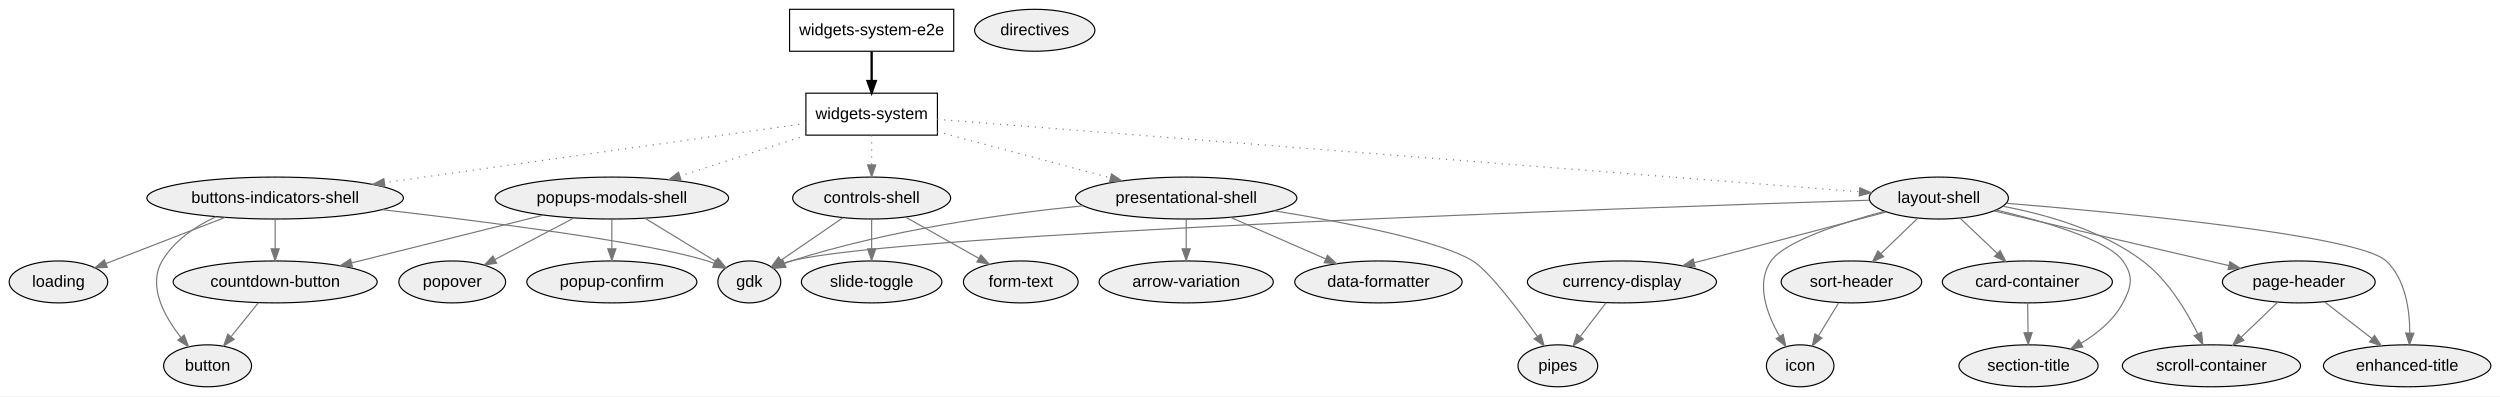
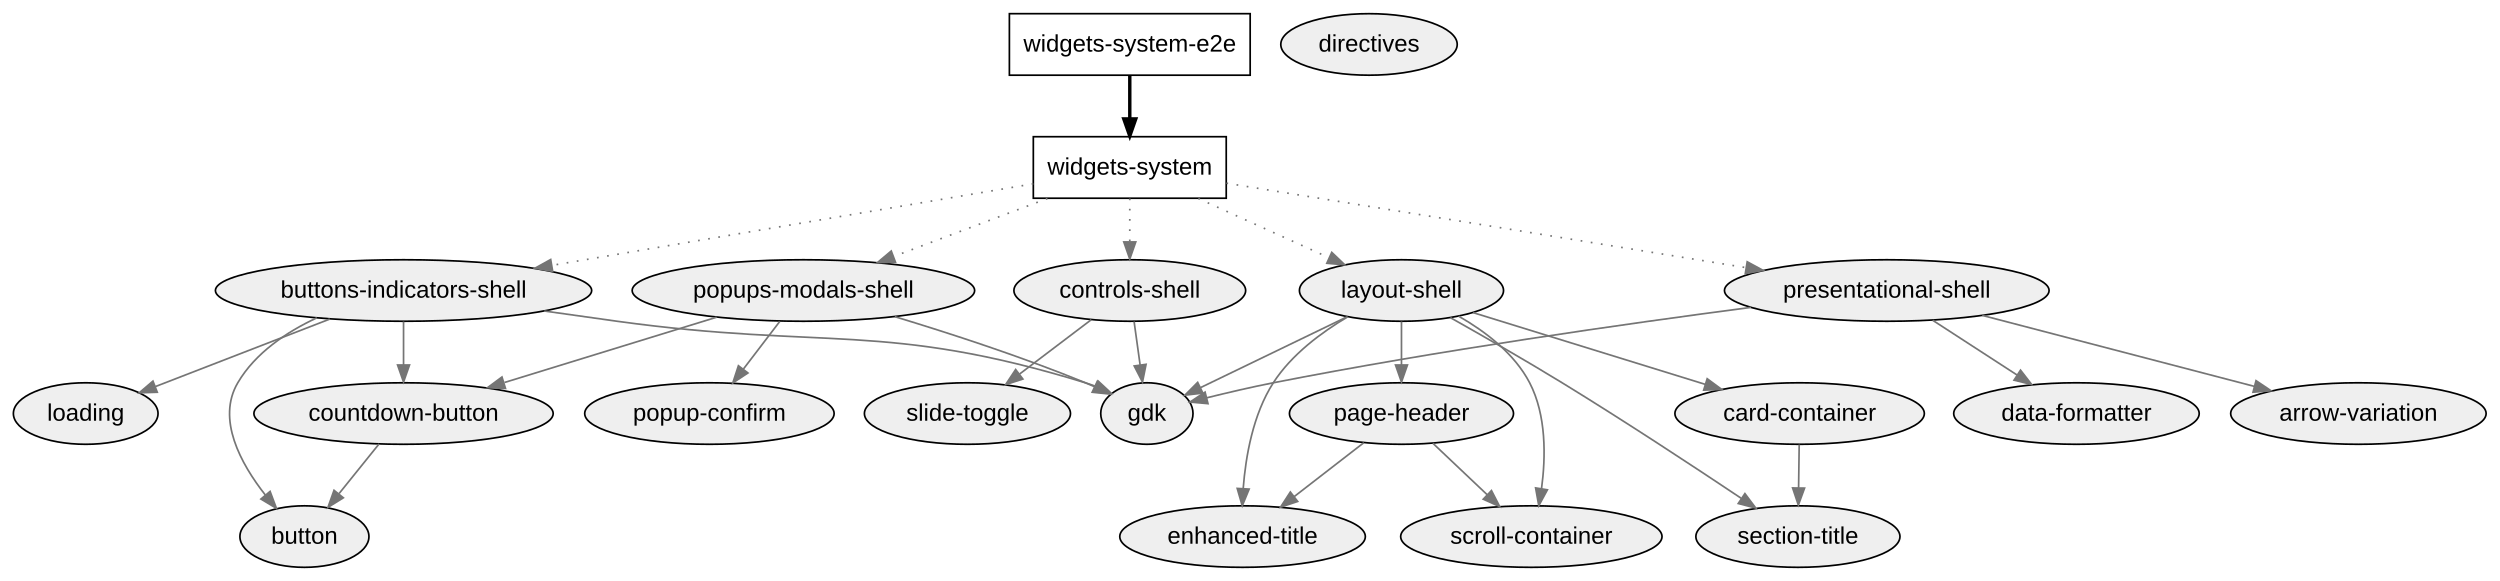
- <svg xmlns="http://www.w3.org/2000/svg" width="2146pt" height="340pt" viewBox="0.00 0.00 2145.83 339.98">
+ <svg xmlns="http://www.w3.org/2000/svg" width="1463pt" height="340pt" viewBox="0.00 0.00 1463.02 339.98">
  <g id="graph0" class="graph" transform="scale(1 1) rotate(0) translate(7.992 331.992)">
-     <polygon fill="#ffffff" stroke="transparent" points="-7.992,7.992 -7.992,-331.992 2137.835,-331.992 2137.835,7.992 -7.992,7.992" />
+     <polygon fill="#ffffff" stroke="transparent" points="-7.992,7.992 -7.992,-331.992 1455.03,-331.992 1455.03,7.992 -7.992,7.992" />
    <g id="node1" class="node">
-       <ellipse fill="#efefef" stroke="#000000" cx="1010.164" cy="-90" rx="74.75" ry="18" />
-       <text text-anchor="middle" x="1010.164" y="-85.8" font-family="Arial" font-size="14.00" fill="#000000">arrow-variation</text>
+       <ellipse fill="#efefef" stroke="#000000" cx="1372.164" cy="-90" rx="74.75" ry="18" />
+       <text text-anchor="middle" x="1372.164" y="-85.8" font-family="Arial" font-size="14.00" fill="#000000">arrow-variation</text>
    </g>
    <g id="node2" class="node">
      <ellipse fill="#efefef" stroke="#000000" cx="170.164" cy="-18" rx="37.754" ry="18" />
      <text text-anchor="middle" x="170.164" y="-13.8" font-family="Arial" font-size="14.00" fill="#000000">button</text>
    </g>
    <g id="node3" class="node">
      <ellipse fill="#efefef" stroke="#000000" cx="228.164" cy="-162" rx="110.101" ry="18" />
      <text text-anchor="middle" x="228.164" y="-157.8" font-family="Arial" font-size="14.00" fill="#000000">buttons-indicators-shell</text>
    </g>
    <g id="edge2" class="edge">
      <path fill="none" stroke="#757575" d="M177.436,-146.011C159.58,-137.666 141.419,-125.447 131.164,-108 118.686,-86.772 132.747,-60.81 147.348,-42.235" />
      <polygon fill="#757575" stroke="#757575" points="150.069,-44.437 153.781,-34.514 144.691,-39.956 150.069,-44.437" />
    </g>
    <g id="node4" class="node">
-       <ellipse fill="#efefef" stroke="#000000" cx="635.164" cy="-90" rx="27" ry="18" />
-       <text text-anchor="middle" x="635.164" y="-85.8" font-family="Arial" font-size="14.00" fill="#000000">gdk</text>
+       <ellipse fill="#efefef" stroke="#000000" cx="663.164" cy="-90" rx="27" ry="18" />
+       <text text-anchor="middle" x="663.164" y="-85.8" font-family="Arial" font-size="14.00" fill="#000000">gdk</text>
    </g>
    <g id="edge1" class="edge">
-       <path fill="none" stroke="#757575" d="M320.29,-151.989C412.82,-141.325 548.706,-123.835 599.164,-108 601.064,-107.404 602.987,-106.717 604.905,-105.968" />
-       <polygon fill="#757575" stroke="#757575" points="606.572,-109.058 614.314,-101.824 603.751,-102.651 606.572,-109.058" />
+       <path fill="none" stroke="#757575" d="M310.51,-149.994C324.73,-147.964 339.371,-145.899 353.164,-144 474.84,-127.247 509.722,-143.962 627.164,-108 629.068,-107.417 630.994,-106.741 632.914,-105.999" />
+       <polygon fill="#757575" stroke="#757575" points="634.573,-109.094 642.33,-101.876 631.765,-102.681 634.573,-109.094" />
    </g>
    <g id="node5" class="node">
      <ellipse fill="#efefef" stroke="#000000" cx="228.164" cy="-90" rx="87.571" ry="18" />
      <text text-anchor="middle" x="228.164" y="-85.8" font-family="Arial" font-size="14.00" fill="#000000">countdown-button</text>
    </g>
    <g id="edge3" class="edge">
      <path fill="none" stroke="#757575" d="M228.164,-143.831C228.164,-136.131 228.164,-126.974 228.164,-118.417" />
      <polygon fill="#757575" stroke="#757575" points="231.664,-118.413 228.164,-108.413 224.664,-118.413 231.664,-118.413" />
    </g>
    <g id="node6" class="node">
      <ellipse fill="#efefef" stroke="#000000" cx="42.164" cy="-90" rx="42.328" ry="18" />
      <text text-anchor="middle" x="42.164" y="-85.8" font-family="Arial" font-size="14.00" fill="#000000">loading</text>
    </g>
    <g id="edge4" class="edge">
      <path fill="none" stroke="#757575" d="M185.024,-145.301C154.23,-133.381 113.081,-117.452 82.856,-105.752" />
      <polygon fill="#757575" stroke="#757575" points="84.043,-102.458 73.453,-102.112 81.516,-108.986 84.043,-102.458" />
    </g>
-     <g id="edge9" class="edge">
+     <g id="edge8" class="edge">
      <path fill="none" stroke="#757575" d="M213.827,-72.202C206.769,-63.442 198.14,-52.729 190.422,-43.148" />
      <polygon fill="#757575" stroke="#757575" points="192.935,-40.689 183.936,-35.097 187.484,-45.081 192.935,-40.689" />
    </g>
    <g id="node7" class="node">
-       <ellipse fill="#efefef" stroke="#000000" cx="1732.164" cy="-90" rx="72.986" ry="18" />
-       <text text-anchor="middle" x="1732.164" y="-85.8" font-family="Arial" font-size="14.00" fill="#000000">card-container</text>
+       <ellipse fill="#efefef" stroke="#000000" cx="1045.164" cy="-90" rx="72.986" ry="18" />
+       <text text-anchor="middle" x="1045.164" y="-85.8" font-family="Arial" font-size="14.00" fill="#000000">card-container</text>
    </g>
    <g id="node8" class="node">
-       <ellipse fill="#efefef" stroke="#000000" cx="1733.164" cy="-18" rx="59.722" ry="18" />
-       <text text-anchor="middle" x="1733.164" y="-13.8" font-family="Arial" font-size="14.00" fill="#000000">section-title</text>
+       <ellipse fill="#efefef" stroke="#000000" cx="1044.164" cy="-18" rx="59.722" ry="18" />
+       <text text-anchor="middle" x="1044.164" y="-13.8" font-family="Arial" font-size="14.00" fill="#000000">section-title</text>
    </g>
    <g id="edge5" class="edge">
-       <path fill="none" stroke="#757575" d="M1732.416,-71.831C1732.523,-64.131 1732.65,-54.974 1732.769,-46.417" />
-       <polygon fill="#757575" stroke="#757575" points="1736.269,-46.461 1732.908,-36.413 1729.269,-46.364 1736.269,-46.461" />
+       <path fill="none" stroke="#757575" d="M1044.911,-71.831C1044.804,-64.131 1044.677,-54.974 1044.558,-46.417" />
+       <polygon fill="#757575" stroke="#757575" points="1048.058,-46.364 1044.419,-36.413 1041.059,-46.461 1048.058,-46.364" />
    </g>
    <g id="node9" class="node">
-       <ellipse fill="#efefef" stroke="#000000" cx="740.164" cy="-162" rx="67.811" ry="18" />
-       <text text-anchor="middle" x="740.164" y="-157.8" font-family="Arial" font-size="14.00" fill="#000000">controls-shell</text>
+       <ellipse fill="#efefef" stroke="#000000" cx="653.164" cy="-162" rx="67.811" ry="18" />
+       <text text-anchor="middle" x="653.164" y="-157.8" font-family="Arial" font-size="14.00" fill="#000000">controls-shell</text>
    </g>
    <g id="edge6" class="edge">
-       <path fill="none" stroke="#757575" d="M715.546,-145.119C699.691,-134.248 679.058,-120.099 662.665,-108.858" />
-       <polygon fill="#757575" stroke="#757575" points="664.279,-105.721 654.052,-102.952 660.32,-111.494 664.279,-105.721" />
+       <path fill="none" stroke="#757575" d="M655.687,-143.831C656.757,-136.131 658.028,-126.974 659.217,-118.417" />
+       <polygon fill="#757575" stroke="#757575" points="662.697,-118.8 660.606,-108.413 655.764,-117.837 662.697,-118.8" />
    </g>
    <g id="node10" class="node">
-       <ellipse fill="#efefef" stroke="#000000" cx="740.164" cy="-90" rx="60.304" ry="18" />
-       <text text-anchor="middle" x="740.164" y="-85.8" font-family="Arial" font-size="14.00" fill="#000000">slide-toggle</text>
+       <ellipse fill="#efefef" stroke="#000000" cx="558.164" cy="-90" rx="60.304" ry="18" />
+       <text text-anchor="middle" x="558.164" y="-85.8" font-family="Arial" font-size="14.00" fill="#000000">slide-toggle</text>
    </g>
    <g id="edge7" class="edge">
-       <path fill="none" stroke="#757575" d="M740.164,-143.831C740.164,-136.131 740.164,-126.974 740.164,-118.417" />
-       <polygon fill="#757575" stroke="#757575" points="743.664,-118.413 740.164,-108.413 736.664,-118.413 743.664,-118.413" />
+       <path fill="none" stroke="#757575" d="M630.65,-144.937C618.109,-135.432 602.32,-123.466 588.681,-113.129" />
+       <polygon fill="#757575" stroke="#757575" points="590.6,-110.191 580.516,-106.941 586.371,-115.77 590.6,-110.191" />
    </g>
    <g id="node11" class="node">
-       <ellipse fill="#efefef" stroke="#000000" cx="868.164" cy="-90" rx="49.251" ry="18" />
-       <text text-anchor="middle" x="868.164" y="-85.8" font-family="Arial" font-size="14.00" fill="#000000">form-text</text>
-     </g>
-     <g id="edge8" class="edge">
-       <path fill="none" stroke="#757575" d="M769.209,-145.662C787.886,-135.156 812.293,-121.427 832.194,-110.233" />
-       <polygon fill="#757575" stroke="#757575" points="833.984,-113.242 840.984,-105.289 830.552,-107.141 833.984,-113.242" />
+       <ellipse fill="#efefef" stroke="#000000" cx="1207.164" cy="-90" rx="71.838" ry="18" />
+       <text text-anchor="middle" x="1207.164" y="-85.8" font-family="Arial" font-size="14.00" fill="#000000">data-formatter</text>
    </g>
    <g id="node12" class="node">
-       <ellipse fill="#efefef" stroke="#000000" cx="1384.164" cy="-90" rx="81.138" ry="18" />
-       <text text-anchor="middle" x="1384.164" y="-85.8" font-family="Arial" font-size="14.00" fill="#000000">currency-display</text>
+       <ellipse fill="#efefef" stroke="#000000" cx="793.164" cy="-306" rx="51.623" ry="18" />
+       <text text-anchor="middle" x="793.164" y="-301.8" font-family="Arial" font-size="14.00" fill="#000000">directives</text>
    </g>
    <g id="node13" class="node">
-       <ellipse fill="#efefef" stroke="#000000" cx="1329.164" cy="-18" rx="34.226" ry="18" />
-       <text text-anchor="middle" x="1329.164" y="-13.8" font-family="Arial" font-size="14.00" fill="#000000">pipes</text>
+       <ellipse fill="#efefef" stroke="#000000" cx="719.164" cy="-18" rx="71.859" ry="18" />
+       <text text-anchor="middle" x="719.164" y="-13.8" font-family="Arial" font-size="14.00" fill="#000000">enhanced-title</text>
+     </g>
+     <g id="node14" class="node">
+       <ellipse fill="#efefef" stroke="#000000" cx="812.164" cy="-162" rx="59.724" ry="18" />
+       <text text-anchor="middle" x="812.164" y="-157.8" font-family="Arial" font-size="14.00" fill="#000000">layout-shell</text>
+     </g>
+     <g id="edge9" class="edge">
+       <path fill="none" stroke="#757575" d="M780.199,-146.554C754.875,-134.317 719.688,-117.314 694.522,-105.153" />
+       <polygon fill="#757575" stroke="#757575" points="695.936,-101.949 685.409,-100.749 692.89,-108.252 695.936,-101.949" />
    </g>
    <g id="edge10" class="edge">
-       <path fill="none" stroke="#757575" d="M1370.568,-72.202C1363.876,-63.442 1355.693,-52.729 1348.374,-43.148" />
-       <polygon fill="#757575" stroke="#757575" points="1351.076,-40.919 1342.224,-35.097 1345.513,-45.169 1351.076,-40.919" />
-     </g>
-     <g id="node14" class="node">
-       <ellipse fill="#efefef" stroke="#000000" cx="1175.164" cy="-90" rx="71.838" ry="18" />
-       <text text-anchor="middle" x="1175.164" y="-85.8" font-family="Arial" font-size="14.00" fill="#000000">data-formatter</text>
+       <path fill="none" stroke="#757575" d="M854.089,-149.045C892.054,-137.313 948.249,-119.948 989.878,-107.084" />
+       <polygon fill="#757575" stroke="#757575" points="991.071,-110.379 999.592,-104.082 989.005,-103.691 991.071,-110.379" />
+     </g>
+     <g id="edge13" class="edge">
+       <path fill="none" stroke="#757575" d="M840.792,-146.108C859.543,-135.564 884.499,-121.273 906.164,-108 942.477,-85.753 983.229,-58.941 1010.975,-40.399" />
+       <polygon fill="#757575" stroke="#757575" points="1013.143,-43.159 1019.504,-34.686 1009.247,-37.343 1013.143,-43.159" />
+     </g>
+     <g id="edge11" class="edge">
+       <path fill="none" stroke="#757575" d="M780.74,-146.631C765.291,-137.493 747.761,-124.458 737.164,-108 725.282,-89.547 720.975,-64.898 719.532,-46.062" />
+       <polygon fill="#757575" stroke="#757575" points="723.023,-45.799 718.985,-36.003 716.033,-46.178 723.023,-45.799" />
    </g>
    <g id="node15" class="node">
-       <ellipse fill="#efefef" stroke="#000000" cx="880.164" cy="-306" rx="51.623" ry="18" />
-       <text text-anchor="middle" x="880.164" y="-301.8" font-family="Arial" font-size="14.00" fill="#000000">directives</text>
+       <ellipse fill="#efefef" stroke="#000000" cx="888.164" cy="-18" rx="76.477" ry="18" />
+       <text text-anchor="middle" x="888.164" y="-13.8" font-family="Arial" font-size="14.00" fill="#000000">scroll-container</text>
+     </g>
+     <g id="edge12" class="edge">
+       <path fill="none" stroke="#757575" d="M845.662,-146.94C861.257,-138.02 878.291,-125.087 887.164,-108 897.022,-89.016 896.623,-64.599 894.117,-45.989" />
+       <polygon fill="#757575" stroke="#757575" points="897.562,-45.367 892.511,-36.053 890.652,-46.484 897.562,-45.367" />
    </g>
    <g id="node16" class="node">
-       <ellipse fill="#efefef" stroke="#000000" cx="2058.164" cy="-18" rx="71.859" ry="18" />
-       <text text-anchor="middle" x="2058.164" y="-13.8" font-family="Arial" font-size="14.00" fill="#000000">enhanced-title</text>
+       <ellipse fill="#efefef" stroke="#000000" cx="812.164" cy="-90" rx="65.562" ry="18" />
+       <text text-anchor="middle" x="812.164" y="-85.8" font-family="Arial" font-size="14.00" fill="#000000">page-header</text>
+     </g>
+     <g id="edge14" class="edge">
+       <path fill="none" stroke="#757575" d="M812.164,-143.831C812.164,-136.131 812.164,-126.974 812.164,-118.417" />
+       <polygon fill="#757575" stroke="#757575" points="815.664,-118.413 812.164,-108.413 808.664,-118.413 815.664,-118.413" />
+     </g>
+     <g id="edge15" class="edge">
+       <path fill="none" stroke="#757575" d="M790.124,-72.937C777.936,-63.501 762.614,-51.639 749.33,-41.354" />
+       <polygon fill="#757575" stroke="#757575" points="751.417,-38.544 741.367,-35.19 747.132,-44.079 751.417,-38.544" />
+     </g>
+     <g id="edge16" class="edge">
+       <path fill="none" stroke="#757575" d="M830.561,-72.571C840.106,-63.529 851.923,-52.334 862.364,-42.442" />
+       <polygon fill="#757575" stroke="#757575" points="864.82,-44.937 869.672,-35.518 860.006,-39.855 864.82,-44.937" />
    </g>
    <g id="node17" class="node">
-       <ellipse fill="#efefef" stroke="#000000" cx="1537.164" cy="-18" rx="28.991" ry="18" />
-       <text text-anchor="middle" x="1537.164" y="-13.8" font-family="Arial" font-size="14.00" fill="#000000">icon</text>
+       <ellipse fill="#efefef" stroke="#000000" cx="407.164" cy="-90" rx="72.986" ry="18" />
+       <text text-anchor="middle" x="407.164" y="-85.8" font-family="Arial" font-size="14.00" fill="#000000">popup-confirm</text>
    </g>
    <g id="node18" class="node">
-       <ellipse fill="#efefef" stroke="#000000" cx="1656.164" cy="-162" rx="59.724" ry="18" />
-       <text text-anchor="middle" x="1656.164" y="-157.8" font-family="Arial" font-size="14.00" fill="#000000">layout-shell</text>
-     </g>
-     <g id="edge11" class="edge">
-       <path fill="none" stroke="#757575" d="M1596.355,-160.138C1396.637,-153.723 760.298,-131.636 671.164,-108 669.188,-107.476 667.194,-106.837 665.211,-106.116" />
-       <polygon fill="#757575" stroke="#757575" points="666.104,-102.691 655.533,-101.979 663.353,-109.128 666.104,-102.691" />
-     </g>
-     <g id="edge12" class="edge">
-       <path fill="none" stroke="#757575" d="M1674.561,-144.571C1684.106,-135.529 1695.922,-124.334 1706.364,-114.442" />
-       <polygon fill="#757575" stroke="#757575" points="1708.82,-116.937 1713.672,-107.518 1704.006,-111.855 1708.82,-116.937" />
+       <ellipse fill="#efefef" stroke="#000000" cx="462.164" cy="-162" rx="100.213" ry="18" />
+       <text text-anchor="middle" x="462.164" y="-157.8" font-family="Arial" font-size="14.00" fill="#000000">popups-modals-shell</text>
+     </g>
+     <g id="edge17" class="edge">
+       <path fill="none" stroke="#757575" d="M515.643,-146.685C548.293,-136.799 590.644,-123.01 627.164,-108 628.957,-107.263 630.785,-106.474 632.618,-105.653" />
+       <polygon fill="#757575" stroke="#757575" points="634.145,-108.803 641.701,-101.377 631.163,-102.47 634.145,-108.803" />
    </g>
    <g id="edge18" class="edge">
-       <path fill="none" stroke="#757575" d="M1705.645,-151.666C1746.995,-141.907 1801.223,-126.098 1814.164,-108 1823.47,-94.985 1821.714,-86.107 1814.164,-72 1806.239,-57.192 1792.261,-45.743 1778.123,-37.277" />
-       <polygon fill="#757575" stroke="#757575" points="1779.792,-34.2 1769.353,-32.388 1776.383,-40.314 1779.792,-34.2" />
-     </g>
-     <g id="edge13" class="edge">
-       <path fill="none" stroke="#757575" d="M1610.943,-150.03C1565.907,-138.109 1496.43,-119.718 1446.243,-106.433" />
-       <polygon fill="#757575" stroke="#757575" points="1447.039,-103.023 1436.476,-103.847 1445.247,-109.79 1447.039,-103.023" />
-     </g>
-     <g id="edge14" class="edge">
-       <path fill="none" stroke="#757575" d="M1714.535,-157.493C1816.122,-149.114 2016.878,-129.979 2040.164,-108 2056.665,-92.424 2060.378,-66.327 2060.424,-46.235" />
-       <polygon fill="#757575" stroke="#757575" points="2063.918,-45.98 2060.146,-36.079 2056.921,-46.171 2063.918,-45.98" />
-     </g>
-     <g id="edge15" class="edge">
-       <path fill="none" stroke="#757575" d="M1609.528,-150.662C1572.001,-140.484 1523.684,-124.624 1512.164,-108 1498.767,-88.669 1508.574,-62.355 1519.592,-43.175" />
-       <polygon fill="#757575" stroke="#757575" points="1522.575,-45.007 1524.831,-34.655 1516.612,-41.34 1522.575,-45.007" />
+       <path fill="none" stroke="#757575" d="M411.389,-146.377C374.866,-135.139 325.504,-119.951 287.217,-108.17" />
+       <polygon fill="#757575" stroke="#757575" points="287.823,-104.695 277.236,-105.099 285.764,-111.385 287.823,-104.695" />
+     </g>
+     <g id="edge19" class="edge">
+       <path fill="none" stroke="#757575" d="M448.285,-143.831C441.853,-135.411 434.09,-125.249 427.051,-116.034" />
+       <polygon fill="#757575" stroke="#757575" points="429.699,-113.736 420.848,-107.913 424.137,-117.985 429.699,-113.736" />
    </g>
    <g id="node19" class="node">
-       <ellipse fill="#efefef" stroke="#000000" cx="1965.164" cy="-90" rx="65.562" ry="18" />
-       <text text-anchor="middle" x="1965.164" y="-85.8" font-family="Arial" font-size="14.00" fill="#000000">page-header</text>
-     </g>
-     <g id="edge16" class="edge">
-       <path fill="none" stroke="#757575" d="M1703.768,-150.908C1757.859,-138.304 1846.237,-117.711 1905.043,-104.009" />
-       <polygon fill="#757575" stroke="#757575" points="1905.995,-107.381 1914.94,-101.703 1904.407,-100.563 1905.995,-107.381" />
+       <ellipse fill="#efefef" stroke="#000000" cx="1096.164" cy="-162" rx="94.99" ry="18" />
+       <text text-anchor="middle" x="1096.164" y="-157.8" font-family="Arial" font-size="14.00" fill="#000000">presentational-shell</text>
+     </g>
+     <g id="edge21" class="edge">
+       <path fill="none" stroke="#757575" d="M1152.016,-147.43C1198.192,-135.384 1263.66,-118.305 1311.191,-105.906" />
+       <polygon fill="#757575" stroke="#757575" points="1312.256,-109.245 1321.048,-103.335 1310.489,-102.472 1312.256,-109.245" />
+     </g>
+     <g id="edge20" class="edge">
+       <path fill="none" stroke="#757575" d="M1016.673,-152.116C943.692,-142.551 832.715,-126.769 737.164,-108 724.393,-105.491 710.501,-102.251 698.24,-99.212" />
+       <polygon fill="#757575" stroke="#757575" points="698.937,-95.778 688.384,-96.727 697.225,-102.565 698.937,-95.778" />
+     </g>
+     <g id="edge22" class="edge">
+       <path fill="none" stroke="#757575" d="M1123.034,-144.571C1137.867,-134.949 1156.458,-122.89 1172.388,-112.557" />
+       <polygon fill="#757575" stroke="#757575" points="1174.439,-115.399 1180.924,-107.02 1170.63,-109.526 1174.439,-115.399" />
    </g>
    <g id="node20" class="node">
-       <ellipse fill="#efefef" stroke="#000000" cx="1890.164" cy="-18" rx="76.477" ry="18" />
-       <text text-anchor="middle" x="1890.164" y="-13.8" font-family="Arial" font-size="14.00" fill="#000000">scroll-container</text>
-     </g>
-     <g id="edge17" class="edge">
-       <path fill="none" stroke="#757575" d="M1711.482,-154.894C1748.334,-147.908 1796.226,-134.281 1831.164,-108 1852.592,-91.882 1868.537,-65.55 1878.412,-45.522" />
-       <polygon fill="#757575" stroke="#757575" points="1881.676,-46.807 1882.77,-36.269 1875.343,-43.825 1881.676,-46.807" />
+       <polygon fill="none" stroke="#000000" points="709.611,-252 596.717,-252 596.717,-216 709.611,-216 709.611,-252" />
+       <text text-anchor="middle" x="653.164" y="-229.8" font-family="Arial" font-size="14.00" fill="#000000">widgets-system</text>
+     </g>
+     <g id="edge23" class="edge">
+       <path fill="none" stroke="#757575" stroke-dasharray="1,5" d="M596.727,-224.439C524.691,-212.235 399.327,-190.997 315.063,-176.722" />
+       <polygon fill="#757575" stroke="#757575" points="315.441,-173.236 304.997,-175.017 314.272,-180.138 315.441,-173.236" />
+     </g>
+     <g id="edge24" class="edge">
+       <path fill="none" stroke="#757575" stroke-dasharray="1,5" d="M653.164,-215.831C653.164,-208.131 653.164,-198.974 653.164,-190.417" />
+       <polygon fill="#757575" stroke="#757575" points="656.664,-190.413 653.164,-180.413 649.664,-190.413 656.664,-190.413" />
+     </g>
+     <g id="edge25" class="edge">
+       <path fill="none" stroke="#757575" stroke-dasharray="1,5" d="M693.286,-215.831C716.676,-205.24 746.151,-191.893 769.899,-181.139" />
+       <polygon fill="#757575" stroke="#757575" points="771.36,-184.319 779.026,-177.006 768.472,-177.943 771.36,-184.319" />
+     </g>
+     <g id="edge26" class="edge">
+       <path fill="none" stroke="#757575" stroke-dasharray="1,5" d="M604.966,-215.831C577.583,-205.509 543.258,-192.57 515.124,-181.964" />
+       <polygon fill="#757575" stroke="#757575" points="516.044,-178.571 505.452,-178.318 513.575,-185.121 516.044,-178.571" />
+     </g>
+     <g id="edge27" class="edge">
+       <path fill="none" stroke="#757575" stroke-dasharray="1,5" d="M709.72,-224.808C786.758,-212.287 925.208,-189.785 1013.786,-175.389" />
+       <polygon fill="#757575" stroke="#757575" points="1014.489,-178.82 1023.798,-173.761 1013.366,-171.911 1014.489,-178.82" />
    </g>
    <g id="node21" class="node">
-       <ellipse fill="#efefef" stroke="#000000" cx="1581.164" cy="-90" rx="60.306" ry="18" />
-       <text text-anchor="middle" x="1581.164" y="-85.8" font-family="Arial" font-size="14.00" fill="#000000">sort-header</text>
-     </g>
-     <g id="edge19" class="edge">
-       <path fill="none" stroke="#757575" d="M1638.008,-144.571C1628.52,-135.462 1616.755,-124.168 1606.395,-114.222" />
-       <polygon fill="#757575" stroke="#757575" points="1608.79,-111.669 1599.152,-107.269 1603.942,-116.719 1608.79,-111.669" />
-     </g>
-     <g id="edge20" class="edge">
-       <path fill="none" stroke="#757575" d="M1987.203,-72.937C1999.391,-63.501 2014.714,-51.639 2027.998,-41.354" />
-       <polygon fill="#757575" stroke="#757575" points="2030.195,-44.079 2035.96,-35.19 2025.91,-38.544 2030.195,-44.079" />
-     </g>
-     <g id="edge21" class="edge">
-       <path fill="none" stroke="#757575" d="M1947.008,-72.571C1937.681,-63.616 1926.154,-52.551 1915.924,-42.73" />
-       <polygon fill="#757575" stroke="#757575" points="1918.05,-39.919 1908.412,-35.518 1913.202,-44.968 1918.05,-39.919" />
-     </g>
-     <g id="edge30" class="edge">
-       <path fill="none" stroke="#757575" d="M1570.287,-72.202C1565.042,-63.619 1558.651,-53.161 1552.888,-43.73" />
-       <polygon fill="#757575" stroke="#757575" points="1555.813,-41.805 1547.612,-35.097 1549.84,-45.455 1555.813,-41.805" />
-     </g>
-     <g id="node22" class="node">
-       <ellipse fill="#efefef" stroke="#000000" cx="380.164" cy="-90" rx="45.843" ry="18" />
-       <text text-anchor="middle" x="380.164" y="-85.8" font-family="Arial" font-size="14.00" fill="#000000">popover</text>
-     </g>
-     <g id="node23" class="node">
-       <ellipse fill="#efefef" stroke="#000000" cx="517.164" cy="-90" rx="72.986" ry="18" />
-       <text text-anchor="middle" x="517.164" y="-85.8" font-family="Arial" font-size="14.00" fill="#000000">popup-confirm</text>
-     </g>
-     <g id="node24" class="node">
-       <ellipse fill="#efefef" stroke="#000000" cx="517.164" cy="-162" rx="100.213" ry="18" />
-       <text text-anchor="middle" x="517.164" y="-157.8" font-family="Arial" font-size="14.00" fill="#000000">popups-modals-shell</text>
-     </g>
-     <g id="edge22" class="edge">
-       <path fill="none" stroke="#757575" d="M545.728,-144.571C564.134,-133.34 587.981,-118.79 606.421,-107.538" />
-       <polygon fill="#757575" stroke="#757575" points="608.279,-110.505 614.992,-102.308 604.633,-104.529 608.279,-110.505" />
-     </g>
-     <g id="edge23" class="edge">
-       <path fill="none" stroke="#757575" d="M458.332,-147.343C410.622,-135.457 343.412,-118.712 293.932,-106.385" />
-       <polygon fill="#757575" stroke="#757575" points="294.519,-102.924 283.969,-103.903 292.827,-109.717 294.519,-102.924" />
-     </g>
-     <g id="edge24" class="edge">
-       <path fill="none" stroke="#757575" d="M484.697,-144.937C464.294,-134.215 437.93,-120.359 416.784,-109.245" />
-       <polygon fill="#757575" stroke="#757575" points="418.255,-106.065 407.774,-104.511 414.998,-112.261 418.255,-106.065" />
-     </g>
-     <g id="edge25" class="edge">
-       <path fill="none" stroke="#757575" d="M517.164,-143.831C517.164,-136.131 517.164,-126.974 517.164,-118.417" />
-       <polygon fill="#757575" stroke="#757575" points="520.664,-118.413 517.164,-108.413 513.664,-118.413 520.664,-118.413" />
-     </g>
-     <g id="node25" class="node">
-       <ellipse fill="#efefef" stroke="#000000" cx="1010.164" cy="-162" rx="94.99" ry="18" />
-       <text text-anchor="middle" x="1010.164" y="-157.8" font-family="Arial" font-size="14.00" fill="#000000">presentational-shell</text>
-     </g>
-     <g id="edge27" class="edge">
-       <path fill="none" stroke="#757575" d="M1010.164,-143.831C1010.164,-136.131 1010.164,-126.974 1010.164,-118.417" />
-       <polygon fill="#757575" stroke="#757575" points="1013.664,-118.413 1010.164,-108.413 1006.664,-118.413 1013.664,-118.413" />
-     </g>
-     <g id="edge26" class="edge">
-       <path fill="none" stroke="#757575" d="M921.71,-155.361C852.28,-148.385 753.863,-134.565 671.164,-108 669.268,-107.391 667.348,-106.694 665.432,-105.937" />
-       <polygon fill="#757575" stroke="#757575" points="666.591,-102.623 656.03,-101.774 663.756,-109.023 666.591,-102.623" />
-     </g>
-     <g id="edge29" class="edge">
-       <path fill="none" stroke="#757575" d="M1085.579,-151.044C1146.994,-141.108 1227.973,-125.389 1256.164,-108 1269.813,-99.581 1294.772,-66.745 1311.662,-43.168" />
-       <polygon fill="#757575" stroke="#757575" points="1314.551,-45.144 1317.483,-34.963 1308.842,-41.093 1314.551,-45.144" />
+       <polygon fill="none" stroke="#000000" points="723.619,-324 582.709,-324 582.709,-288 723.619,-288 723.619,-324" />
+       <text text-anchor="middle" x="653.164" y="-301.8" font-family="Arial" font-size="14.00" fill="#000000">widgets-system-e2e</text>
    </g>
    <g id="edge28" class="edge">
-       <path fill="none" stroke="#757575" d="M1048.018,-145.482C1072.422,-134.833 1104.285,-120.929 1130.009,-109.704" />
-       <polygon fill="#757575" stroke="#757575" points="1131.418,-112.908 1139.183,-105.701 1128.618,-106.492 1131.418,-112.908" />
-     </g>
-     <g id="node26" class="node">
-       <polygon fill="none" stroke="#000000" points="796.611,-252 683.717,-252 683.717,-216 796.611,-216 796.611,-252" />
-       <text text-anchor="middle" x="740.164" y="-229.8" font-family="Arial" font-size="14.00" fill="#000000">widgets-system</text>
-     </g>
-     <g id="edge31" class="edge">
-       <path fill="none" stroke="#757575" stroke-dasharray="1,5" d="M683.906,-226.089C596.708,-213.827 427.957,-190.096 322.066,-175.205" />
-       <polygon fill="#757575" stroke="#757575" points="322.41,-171.719 312.02,-173.792 321.435,-178.651 322.41,-171.719" />
-     </g>
-     <g id="edge32" class="edge">
-       <path fill="none" stroke="#757575" stroke-dasharray="1,5" d="M740.164,-215.831C740.164,-208.131 740.164,-198.974 740.164,-190.417" />
-       <polygon fill="#757575" stroke="#757575" points="743.664,-190.413 740.164,-180.413 736.664,-190.413 743.664,-190.413" />
-     </g>
-     <g id="edge33" class="edge">
-       <path fill="none" stroke="#757575" stroke-dasharray="1,5" d="M796.428,-229.577C956.527,-216.993 1414.226,-181.017 1588.062,-167.353" />
-       <polygon fill="#757575" stroke="#757575" points="1588.413,-170.836 1598.108,-166.563 1587.864,-163.858 1588.413,-170.836" />
-     </g>
-     <g id="edge34" class="edge">
-       <path fill="none" stroke="#757575" stroke-dasharray="1,5" d="M684.179,-215.924C651.065,-205.233 609.18,-191.709 575.64,-180.88" />
-       <polygon fill="#757575" stroke="#757575" points="576.559,-177.499 565.967,-177.757 574.408,-184.161 576.559,-177.499" />
-     </g>
-     <g id="edge35" class="edge">
-       <path fill="none" stroke="#757575" stroke-dasharray="1,5" d="M796.436,-218.994C839.775,-207.437 899.754,-191.443 945.145,-179.338" />
-       <polygon fill="#757575" stroke="#757575" points="946.128,-182.699 954.888,-176.74 944.324,-175.935 946.128,-182.699" />
-     </g>
-     <g id="node27" class="node">
-       <polygon fill="none" stroke="#000000" points="810.619,-324 669.709,-324 669.709,-288 810.619,-288 810.619,-324" />
-       <text text-anchor="middle" x="740.164" y="-301.8" font-family="Arial" font-size="14.00" fill="#000000">widgets-system-e2e</text>
-     </g>
-     <g id="edge36" class="edge">
-       <path fill="none" stroke="#000000" stroke-width="2" d="M740.164,-287.831C740.164,-280.131 740.164,-270.974 740.164,-262.417" />
-       <polygon fill="#000000" stroke="#000000" stroke-width="2" points="743.664,-262.413 740.164,-252.413 736.664,-262.413 743.664,-262.413" />
+       <path fill="none" stroke="#000000" stroke-width="2" d="M653.164,-287.831C653.164,-280.131 653.164,-270.974 653.164,-262.417" />
+       <polygon fill="#000000" stroke="#000000" stroke-width="2" points="656.664,-262.413 653.164,-252.413 649.664,-262.413 656.664,-262.413" />
    </g>
  </g>
</svg>
